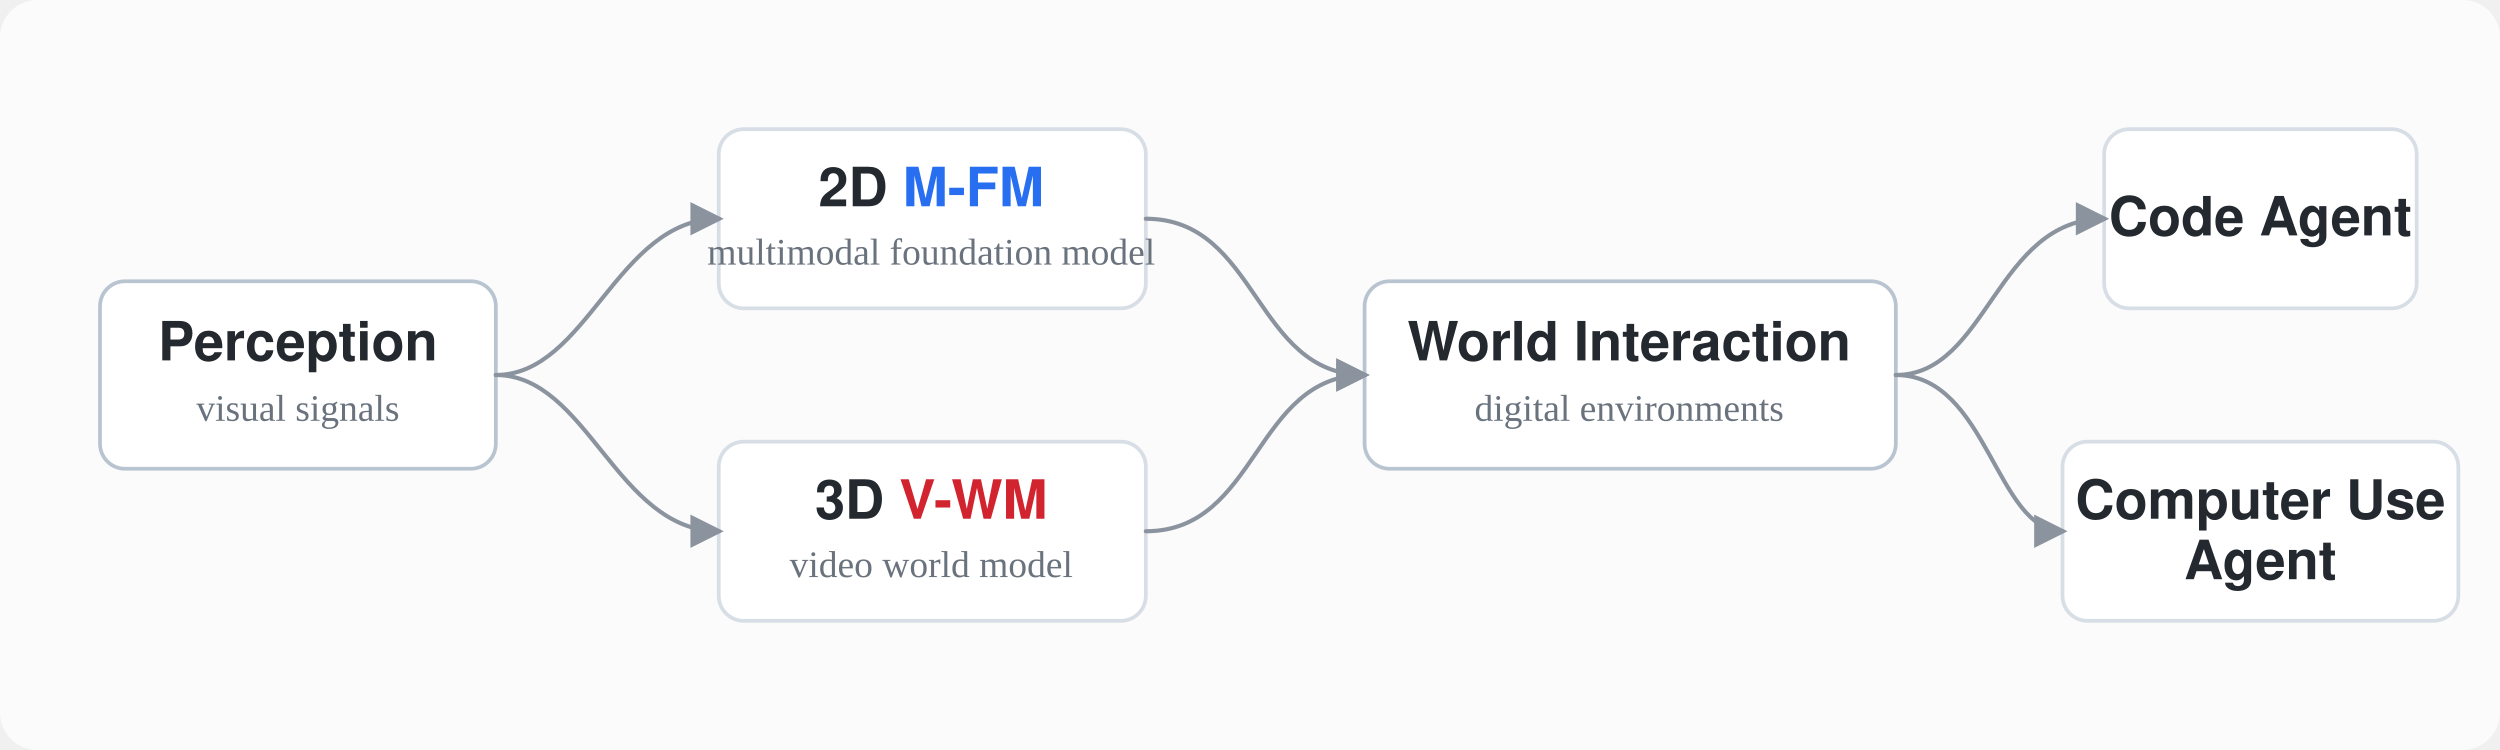
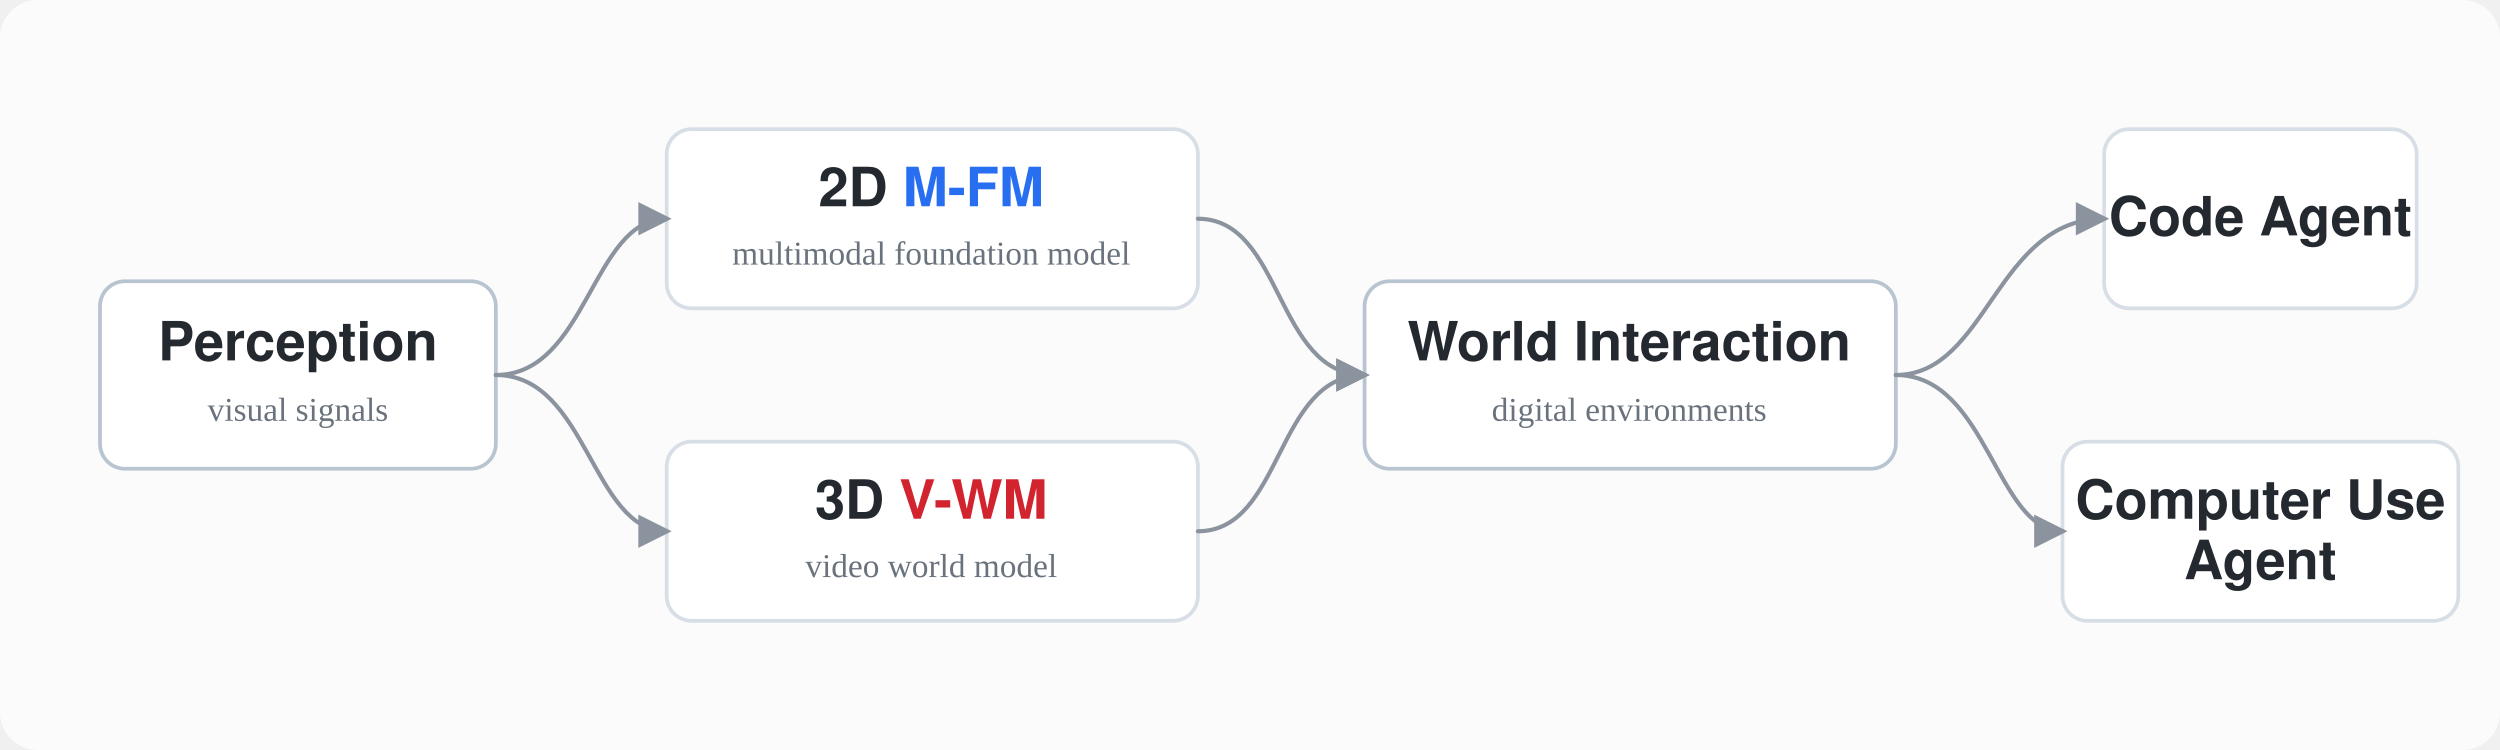
<svg xmlns="http://www.w3.org/2000/svg" viewBox="0 0 1200 360" role="img" aria-labelledby="title desc">
  <defs>
    <marker id="arrow" viewBox="0 0 10 10" refX="8.5" refY="5" markerWidth="8" markerHeight="8" orient="auto">
      <path d="M 0 0 L 10 5 L 0 10 z" fill="#8b949e" />
    </marker>
    <style>
      .panel {
        fill: #fbfbfc;
      }

      .box {
        fill: #ffffff;
        stroke: #d8dee6;
        stroke-width: 1.8;
      }

      .primary-box {
        stroke: #b9c4d1;
      }

      .flow {
        fill: none;
        stroke: #8b949e;
        stroke-width: 2;
        stroke-linecap: round;
        stroke-linejoin: round;
        marker-end: url(#arrow);
      }

      .label {
        fill: #24292f;
        font-family: -apple-system, BlinkMacSystemFont, "Segoe UI", Helvetica, Arial, sans-serif;
        font-size: 26px;
        font-weight: 600;
      }

      .subtle {
        fill: #6a737d;
-         font-size: 18px;
+         font-size: 16px;
        font-weight: 500;
      }

      .blue {
        fill: #276ef1;
      }

      .red {
        fill: #d1242f;
      }
    </style>
  </defs>
  <rect class="panel" x="0" y="0" width="1200" height="360" rx="18" />
  <rect class="box primary-box" x="48" y="135" width="190" height="90" rx="12" />
  <text class="label" x="143" y="173" text-anchor="middle">Perception</text>
  <text class="subtle" x="143" y="202" text-anchor="middle">visual signals</text>
-   <rect class="box" x="345" y="62" width="205" height="86" rx="12" />
+   <rect class="box" x="320" y="62" width="255" height="86" rx="12" />
  <text class="label" x="447" y="99" text-anchor="middle">2D <tspan class="blue">M-FM</tspan>
  </text>
  <text class="subtle" x="447" y="127" text-anchor="middle">multimodal foundation model</text>
-   <rect class="box" x="345" y="212" width="205" height="86" rx="12" />
+   <rect class="box" x="320" y="212" width="255" height="86" rx="12" />
  <text class="label" x="447" y="249" text-anchor="middle">3D <tspan class="red">V-WM</tspan>
  </text>
  <text class="subtle" x="447" y="277" text-anchor="middle">video world model</text>
  <rect class="box primary-box" x="655" y="135" width="255" height="90" rx="12" />
  <text class="label" x="782" y="173" text-anchor="middle">World Interaction</text>
  <text class="subtle" x="782" y="202" text-anchor="middle">digital environments</text>
  <rect class="box" x="1010" y="62" width="150" height="86" rx="12" />
  <text class="label" x="1085" y="113" text-anchor="middle">Code Agent</text>
  <rect class="box" x="990" y="212" width="190" height="86" rx="12" />
  <text class="label" x="1085" y="249" text-anchor="middle">Computer Use</text>
  <text class="label" x="1085" y="278" text-anchor="middle">Agent</text>
-   <path class="flow" d="M 238 180 C 282 180 296 105 345 105" />
-   <path class="flow" d="M 238 180 C 282 180 296 255 345 255" />
-   <path class="flow" d="M 550 105 C 604 105 602 180 655 180" />
-   <path class="flow" d="M 550 255 C 604 255 602 180 655 180" />
+   <path class="flow" d="M 238 180 C 282 180 284 105 320 105" />
+   <path class="flow" d="M 238 180 C 282 180 284 255 320 255" />
+   <path class="flow" d="M 575 105 C 616 105 612 180 655 180" />
+   <path class="flow" d="M 575 255 C 616 255 612 180 655 180" />
  <path class="flow" d="M 910 180 C 954 180 958 105 1010 105" />
  <path class="flow" d="M 910 180 C 954 180 958 255 990 255" />
</svg>
